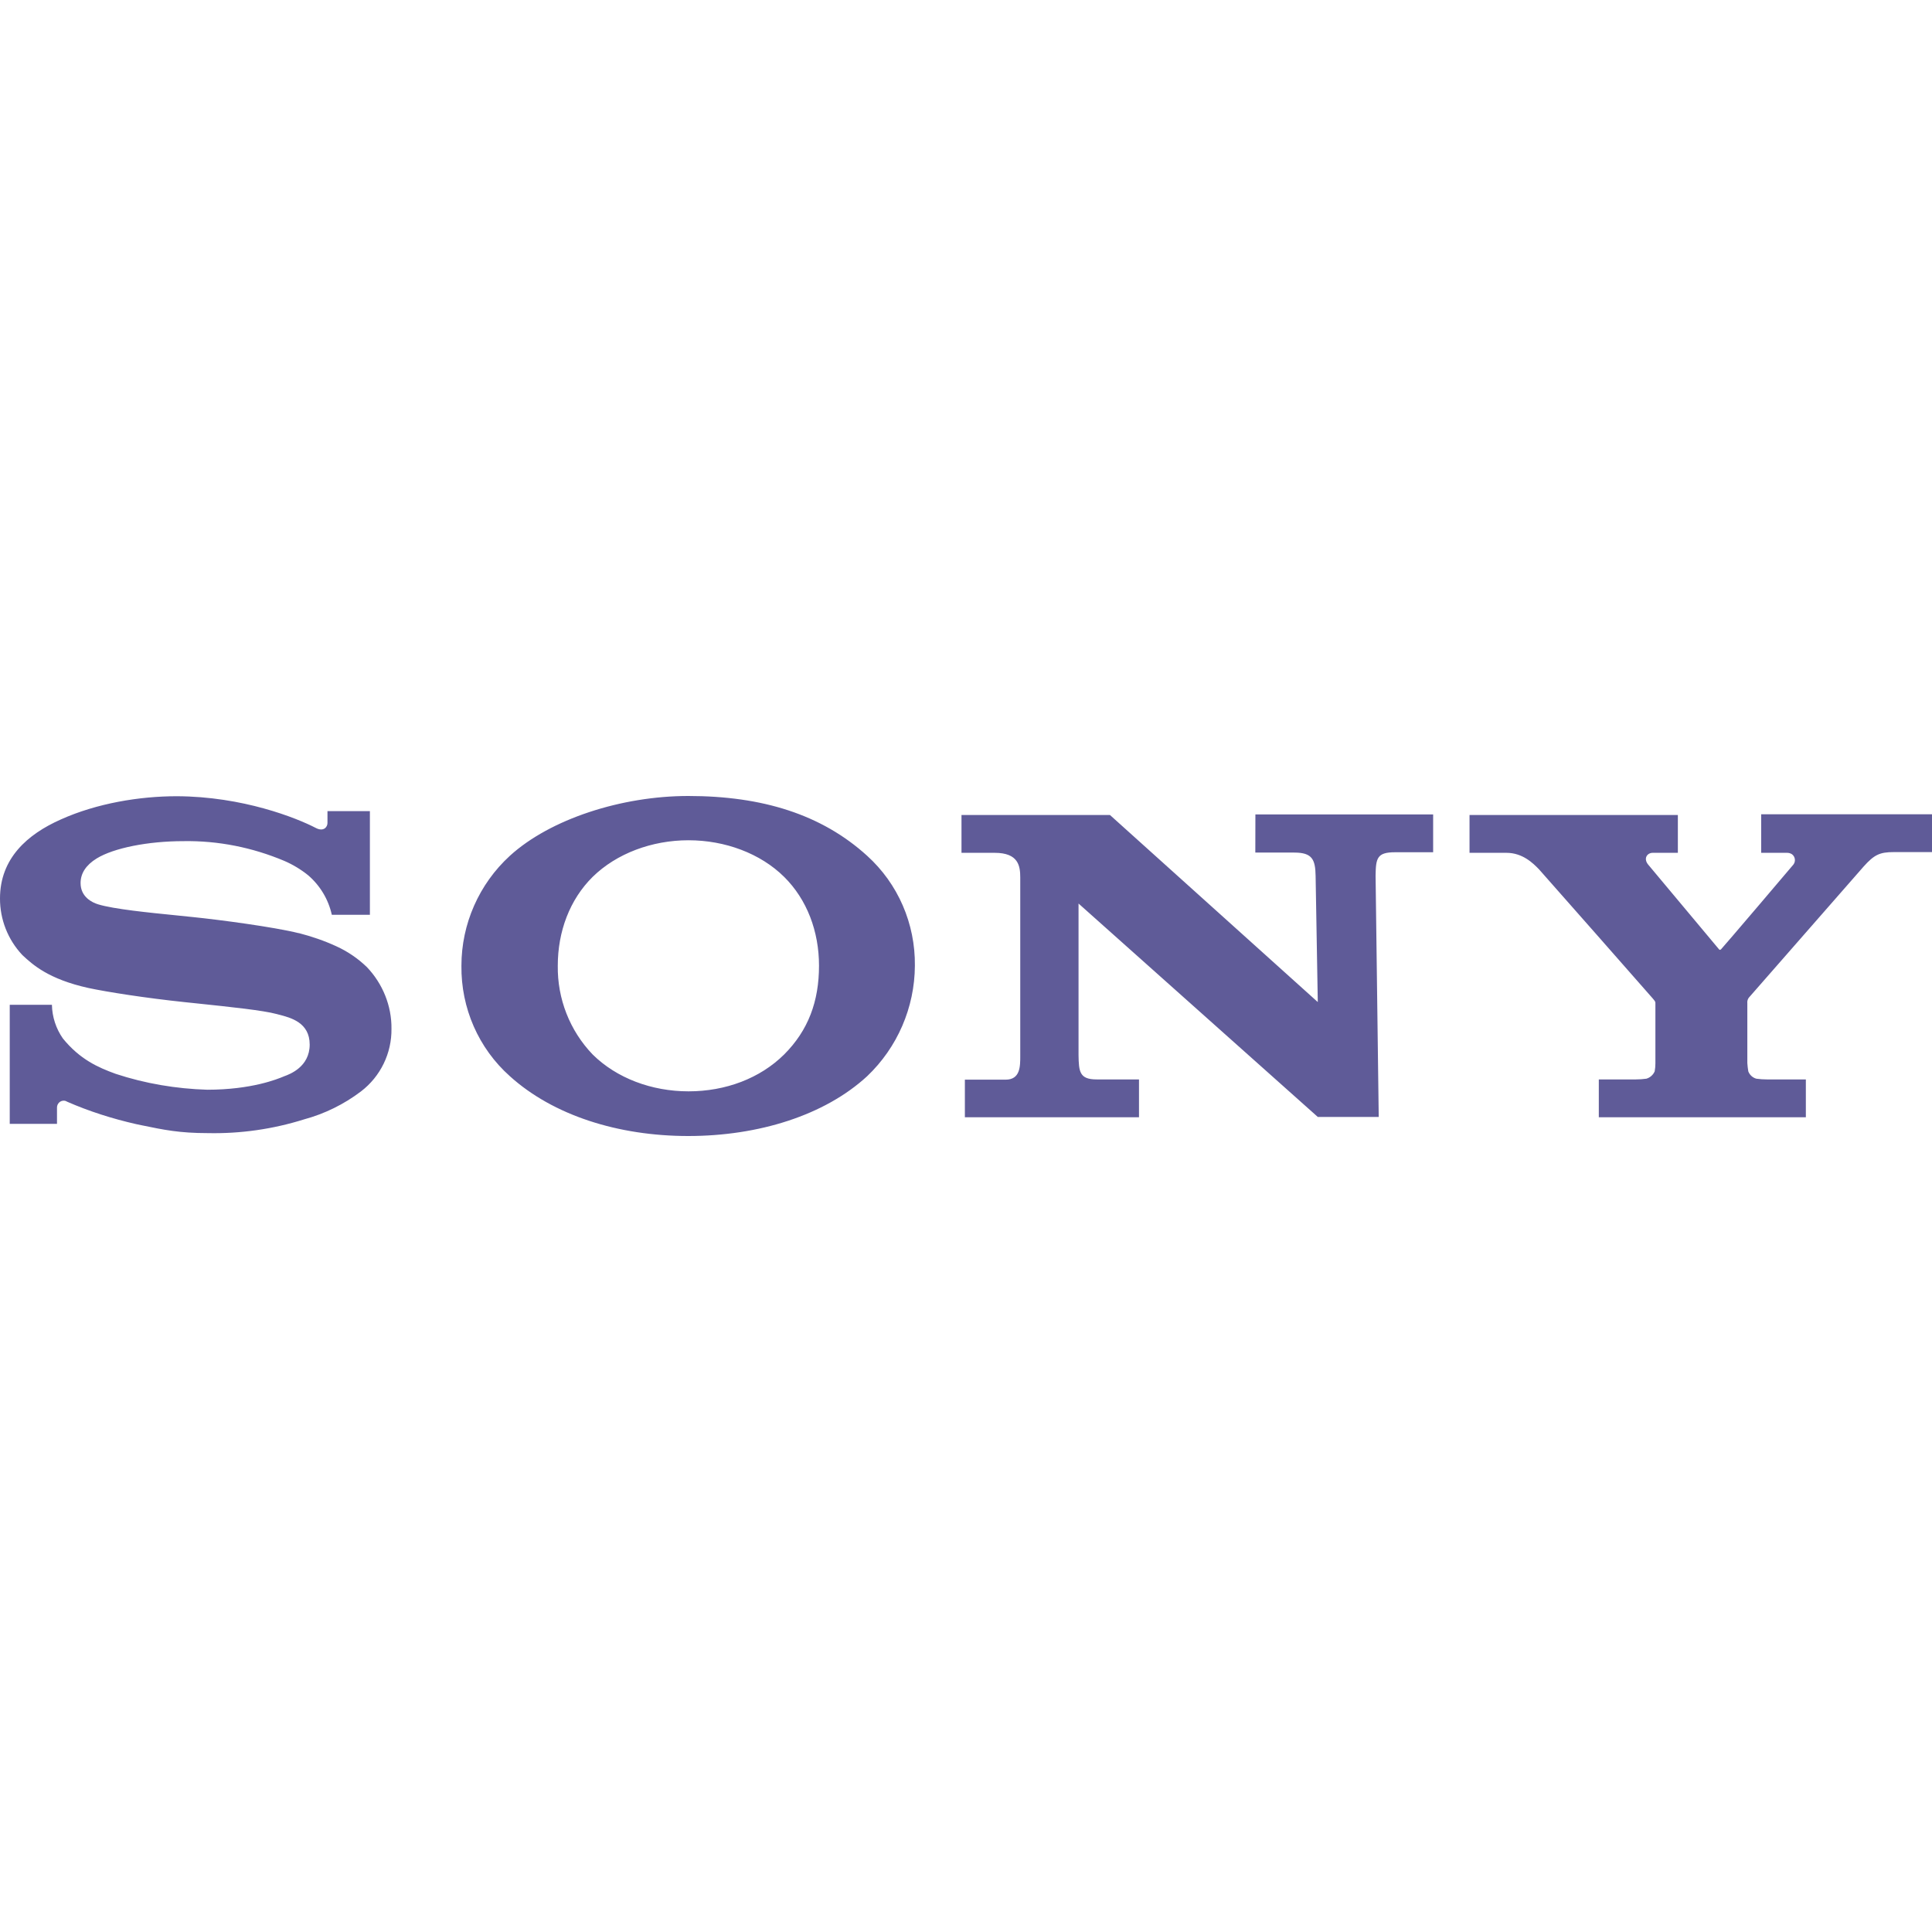
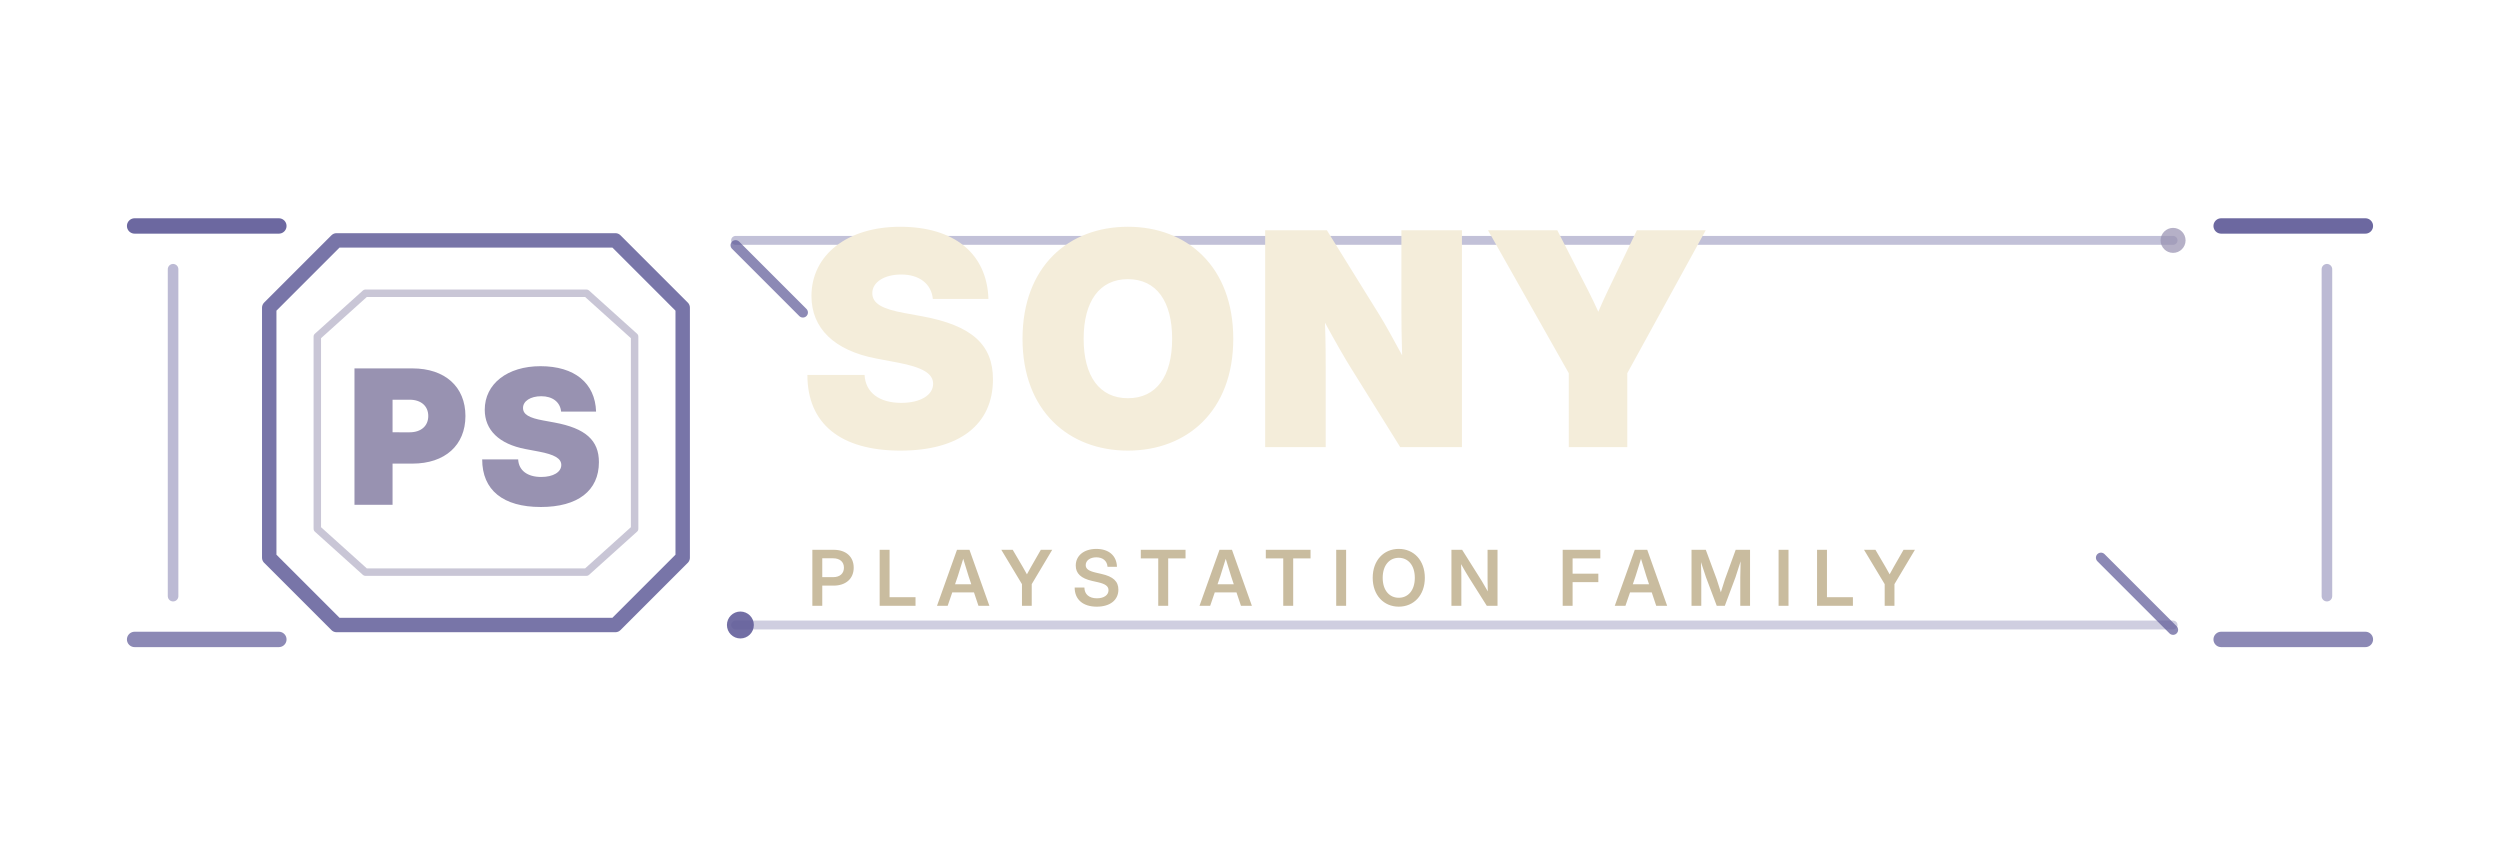
- <svg xmlns="http://www.w3.org/2000/svg" fill="#5f5b98" role="img" viewBox="0 0 24 24">
-   <path d="M8.55 9.888c.921 0 1.657.23 2.221.742.385.348.6.845.594 1.367a1.908 1.908 0 0 1-.594 1.373c-.527.485-1.348.742-2.221.742-.873 0-1.679-.258-2.215-.742-.391-.348-.609-.848-.603-1.373 0-.518.218-1.015.603-1.367.5-.455 1.385-.742 2.215-.742zm.003 3.669c.461 0 .888-.161 1.188-.458.3-.3.433-.66.433-1.103 0-.424-.148-.821-.433-1.103-.294-.291-.733-.455-1.188-.455s-.894.164-1.191.455c-.285.282-.433.679-.433 1.103-.006.409.148.806.433 1.103.297.294.733.458 1.191.458zm-4.842-1.966c.161.042.315.094.467.164a1.352 1.352 0 0 1 .379.258c.197.206.309.482.306.766a.964.964 0 0 1-.379.779 2.066 2.066 0 0 1-.709.348 3.723 3.723 0 0 1-1.194.17c-.352 0-.547-.041-.814-.096l-.077-.016c-.294-.067-.582-.158-.858-.279a.07.07 0 0 0-.042-.012c-.045 0-.082.039-.082.085v.203H.121v-1.479h.524a.756.756 0 0 0 .136.418c.212.261.439.361.657.44.367.121.751.185 1.136.197.553 0 .876-.134.946-.163l.009-.004.006-.002c.062-.023.312-.114.312-.392 0-.274-.234-.334-.387-.373l-.022-.006c-.171-.046-.562-.087-.99-.132l-.153-.016c-.485-.051-.97-.127-1.197-.176-.498-.11-.694-.292-.816-.405l-.008-.008A1.019 1.019 0 0 1 0 11.161c0-.497.339-.797.757-.982.445-.2.976-.288 1.439-.288.821.003 1.488.27 1.727.394.097.051.145-.012.145-.061v-.148h.527v1.288h-.473a.906.906 0 0 0-.294-.491 1.289 1.289 0 0 0-.297-.179c-.397-.167-.821-.252-1.251-.245-.442 0-.867.085-1.079.215-.133.082-.2.185-.2.306 0 .173.145.242.218.264.197.06.633.103.972.137.074.007.143.014.204.021.327.033 1.012.124 1.315.2zm18.167-.997v-.479H24v.47h-.476c-.173 0-.242.033-.373.179l-1.427 1.63a.098.098 0 0 0-.018.07v.742a1.106 1.106 0 0 0 .012.103.15.15 0 0 0 .1.091.937.937 0 0 0 .13.009h.485v.47h-2.572v-.47h.461a.934.934 0 0 0 .13-.009.163.163 0 0 0 .103-.091.563.563 0 0 0 .009-.1v-.742c0-.024 0-.024-.033-.064a606.759 606.759 0 0 0-1.412-1.603c-.076-.079-.206-.206-.406-.206h-.458v-.47h2.588v.47h-.312c-.07 0-.118.07-.058.145 0 0 .87 1.039.879 1.051.009.012.015.012.027.003.012-.009.894-1.045.9-1.054a.091.091 0 0 0-.018-.127.11.11 0 0 0-.061-.018zm-6.284-.003h.485c.221 0 .261.085.264.291l.027 1.566-2.582-2.324H11.944v.47h.412c.297 0 .318.164.318.309v2.214c0.0.129.001.295-.182.295h-.506v.467h2.163v-.47h-.527c-.212 0-.221-.097-.224-.303v-1.882l2.972 2.651h.757l-.039-2.997c.003-.218.018-.291.242-.291h.473v-.47H15.595Z" />
+ <svg xmlns="http://www.w3.org/2000/svg" width="520" height="180" viewBox="0 0 520 180" version="1.1" id="svg15">
+   <defs id="defs15" />
+   <g id="hearth-family-wordmark" fill="none" stroke-linecap="round" stroke-linejoin="round">
+     <path d="M28 47 H58" stroke="#5f5b98" stroke-width="3.2" opacity="0.92" id="path1" />
+     <path d="M28 133 H58" stroke="#5f5b98" stroke-width="3.2" opacity="0.72" id="path2" />
+     <path d="M492 47 H462" stroke="#5f5b98" stroke-width="3.2" opacity="0.92" id="path3" />
+     <path d="M492 133 H462" stroke="#5f5b98" stroke-width="3.2" opacity="0.72" id="path4" />
+     <path d="M36 56 V124" stroke="#5f5b98" stroke-width="2.2" opacity="0.42" id="path5" />
+     <path d="M484 56 V124" stroke="#5f5b98" stroke-width="2.2" opacity="0.42" id="path6" />
+     <path d="M70 50 H128 L142 64 V116 L128 130 H70 L56 116 V64 Z" stroke="#5f5b98" stroke-width="3" opacity="0.84" id="path7" />
+     <path d="M76 61 H122 L132 70 V110 L122 119 H76 L66 110 V70 Z" stroke="#9892b1" stroke-width="1.55" opacity="0.52" id="path8" />
+     <path d="M153 50 H452" stroke="#5f5b98" stroke-width="1.85" opacity="0.38" id="path9" />
+     <path d="M153 130 H452" stroke="#5f5b98" stroke-width="1.85" opacity="0.30" id="path10" />
+     <path d="M153 51 l14 14" stroke="#5f5b98" stroke-width="2.1" opacity="0.72" id="path11" />
+     <path d="M437 116 l15 15" stroke="#5f5b98" stroke-width="2.1" opacity="0.72" id="path12" />
+     <path d="m 73.73,105 h 7.922 v -8.569 h 4.132 c 6.779,0 11.026,-3.828 11.026,-9.902 0,-6.075 -4.247,-9.902 -11.026,-9.902 H 73.73 Z M 81.652,89.918 v -6.779 h 3.542 c 2.38,0 3.885,1.314 3.885,3.39 0,2.076 -1.504,3.39 -3.885,3.39 z m 30.831,15.539 c 7.693,0 12.092,-3.39 12.092,-9.331 0,-4.532 -2.761,-7.046 -9.274,-8.246 l -2.285,-0.419 c -2.952,-0.533 -4.228,-1.257 -4.228,-2.609 0,-1.428 1.562,-2.438 3.79,-2.438 2.361,0 3.942,1.219 4.132,3.199 h 7.274 c -0.19,-5.941 -4.475,-9.445 -11.559,-9.445 -6.894,0 -11.597,3.675 -11.597,9.064 0,4.208 2.971,7.122 8.455,8.169 l 2.818,0.533 c 3.199,0.609 4.646,1.409 4.646,2.78 0,1.485 -1.676,2.495 -4.17,2.495 -2.875,0 -4.685,-1.352 -4.799,-3.656 h -7.484 c 0,6.379 4.323,9.902 12.188,9.902 z" id="text12" style="font-weight:900;font-size:39px;font-family:'Inter Display';letter-spacing:1.6;text-anchor:middle;fill:#9892b1" aria-label="PS" />
+     <path d="m 187.312,93.727 c 12.23,0 19.224,-5.389 19.224,-14.834 0,-7.205 -4.39,-11.201 -14.743,-13.108 l -3.633,-0.666 c -4.692,-0.848 -6.721,-1.998 -6.721,-4.147 0,-2.271 2.482,-3.875 6.024,-3.875 3.754,0 6.267,1.938 6.569,5.086 h 11.564 c -0.303,-9.445 -7.114,-15.016 -18.376,-15.016 -10.959,0 -18.437,5.843 -18.437,14.41 0,6.69 4.723,11.322 13.441,12.987 l 4.48,0.848 c 5.086,0.969 7.387,2.24 7.387,4.42 0,2.361 -2.664,3.966 -6.63,3.966 -4.571,0 -7.447,-2.149 -7.629,-5.812 H 167.938 c 0,10.142 6.872,15.742 19.375,15.742 z m 47.29,0 c 12.261,0 21.918,-8.204 21.918,-23.25 0,-15.076 -9.657,-23.311 -21.918,-23.311 -12.321,0 -21.918,8.234 -21.918,23.311 0,14.955 9.597,23.25 21.918,23.25 z m 0,-10.898 c -5.903,0 -9.203,-4.571 -9.203,-12.352 0,-7.811 3.3,-12.412 9.203,-12.412 5.934,0 9.203,4.602 9.203,12.412 0,7.78 -3.27,12.352 -9.203,12.352 z M 263.153,93 h 12.594 V 76.531 c 0,-1.816 0,-5.358 -0.151,-9.415 2.119,3.905 4.117,7.387 5.389,9.415 L 291.247,93 h 12.836 V 47.893 h -12.594 v 16.529 c 0,2.149 0.03,5.812 0.151,9.476 -1.756,-3.239 -3.603,-6.6 -4.662,-8.295 L 275.989,47.893 h -12.836 z m 63.153,0 h 12.17 V 77.621 l 16.317,-29.729 h -14.319 l -6.085,12.654 c -0.666,1.423 -1.332,2.846 -1.938,4.299 -0.666,-1.453 -1.332,-2.876 -2.059,-4.299 l -6.479,-12.654 h -14.41 l 16.802,29.729 z" id="text13" style="font-weight:900;font-size:62px;font-family:'Inter Display';letter-spacing:3;fill:#f4edda" aria-label="SONY" />
+     <path d="m 168.969,126 h 2.062 v -4.188 h 2.344 c 2.555,0 4.195,-1.445 4.195,-3.734 0,-2.281 -1.602,-3.719 -4.156,-3.719 h -4.445 z m 2.062,-5.953 V 116.125 h 2.266 c 1.391,0 2.242,0.742 2.242,1.953 0,1.219 -0.852,1.969 -2.242,1.969 z M 182.969,126 h 7.461 v -1.789 h -5.398 v -9.852 h -2.062 z m 11.93,0 h 2.219 l 0.953,-2.781 h 4.516 L 203.516,126 h 2.273 l -4.141,-11.641 h -2.594 z m 3.75,-4.477 0.562,-1.641 c 0.352,-1.07 0.703,-2.188 1.141,-3.656 0.438,1.469 0.781,2.586 1.125,3.656 l 0.547,1.641 z M 212.57,126 h 2.031 v -4.5 l 4.258,-7.141 h -2.367 l -2.055,3.586 c -0.289,0.5 -0.562,1.008 -0.836,1.516 -0.273,-0.508 -0.555,-1.016 -0.852,-1.516 l -2.102,-3.586 h -2.375 l 4.297,7.141 z m 15.57,0.188 c 2.758,0 4.484,-1.375 4.484,-3.547 0,-1.711 -1.086,-2.719 -3.5,-3.258 l -1.18,-0.273 c -1.516,-0.352 -2.117,-0.789 -2.117,-1.57 0,-0.953 0.914,-1.617 2.203,-1.617 1.359,0 2.25,0.742 2.336,1.969 h 1.961 c -0.07,-2.312 -1.688,-3.719 -4.289,-3.719 -2.57,0 -4.281,1.391 -4.281,3.469 0,1.633 1.07,2.656 3.398,3.188 l 1.25,0.281 c 1.555,0.359 2.164,0.836 2.164,1.656 0,1.023 -0.961,1.68 -2.414,1.68 -1.617,0 -2.586,-0.836 -2.602,-2.242 h -2.023 c 0,2.492 1.727,3.984 4.609,3.984 z m 9.148,-10.039 h 3.625 V 126 h 2.07 v -9.852 h 3.609 v -1.789 h -9.305 z M 249.5,126 h 2.219 l 0.953,-2.781 h 4.516 L 258.117,126 h 2.273 L 256.25,114.359 h -2.594 z m 3.75,-4.477 0.562,-1.641 c 0.352,-1.07 0.703,-2.188 1.141,-3.656 0.438,1.469 0.781,2.586 1.125,3.656 l 0.547,1.641 z m 10.039,-5.375 h 3.625 V 126 h 2.07 v -9.852 h 3.609 v -1.789 h -9.305 z m 16.703,-1.789 h -2.062 V 126 h 2.062 z m 10.953,11.828 c 3.117,0 5.422,-2.367 5.422,-6 0,-3.648 -2.305,-6.016 -5.422,-6.016 -3.117,0 -5.422,2.367 -5.422,6.016 0,3.625 2.305,6 5.422,6 z m 0,-1.852 c -1.906,0 -3.344,-1.492 -3.344,-4.148 0,-2.664 1.438,-4.164 3.344,-4.164 1.898,0 3.336,1.5 3.336,4.164 0,2.656 -1.438,4.148 -3.336,4.148 z M 301.898,126 h 2.062 v -5.852 c 0,-0.508 -0.008,-1.508 -0.055,-2.805 0.711,1.258 1.328,2.289 1.656,2.812 L 309.25,126 h 2.234 v -11.641 h -2.07 v 6.344 c 0,0.461 0.016,1.43 0.047,2.305 -0.461,-0.828 -0.977,-1.719 -1.25,-2.156 l -4.086,-6.492 h -2.227 z m 23.141,0 h 2.062 v -4.922 h 5.352 v -1.75 h -5.352 v -3.18 h 5.766 v -1.789 h -7.828 z m 10.836,0 h 2.219 l 0.953,-2.781 h 4.516 L 344.492,126 h 2.273 L 342.625,114.359 h -2.594 z m 3.75,-4.477 0.562,-1.641 c 0.352,-1.07 0.703,-2.188 1.141,-3.656 0.438,1.469 0.781,2.586 1.125,3.656 L 343,121.523 Z M 351.836,126 h 2.031 v -5.938 c 0,-0.781 -0.039,-1.992 -0.062,-3.141 0.406,1.258 0.797,2.461 1.039,3.141 L 357.078,126 h 1.688 l 2.219,-5.938 c 0.25,-0.711 0.648,-1.992 1.062,-3.305 -0.031,1.195 -0.07,2.484 -0.07,3.305 V 126 h 2.031 v -11.641 h -2.984 l -2.227,6.117 c -0.211,0.648 -0.586,1.812 -0.859,2.719 -0.273,-0.906 -0.648,-2.07 -0.867,-2.719 l -2.266,-6.117 h -2.969 z m 20.172,-11.641 h -2.062 V 126 h 2.062 z M 377.945,126 h 7.461 v -1.789 h -5.398 v -9.852 h -2.062 z m 14.07,0 h 2.031 v -4.5 l 4.258,-7.141 h -2.367 l -2.055,3.586 c -0.289,0.5 -0.562,1.008 -0.836,1.516 -0.273,-0.508 -0.555,-1.016 -0.852,-1.516 l -2.102,-3.586 h -2.375 l 4.297,7.141 z" id="text14" style="font-weight:600;font-size:16px;font-family:'Inter Display';letter-spacing:4;fill:#c9bc9f" aria-label="PLAYSTATION FAMILY" />
+     <circle cx="154" cy="130" r="2.8" fill="#5f5b98" opacity="0.88" stroke="none" id="circle14" />
+     <circle cx="452" cy="50" r="2.6" fill="#9892b1" opacity="0.72" stroke="none" id="circle15" />
+   </g>
</svg>
